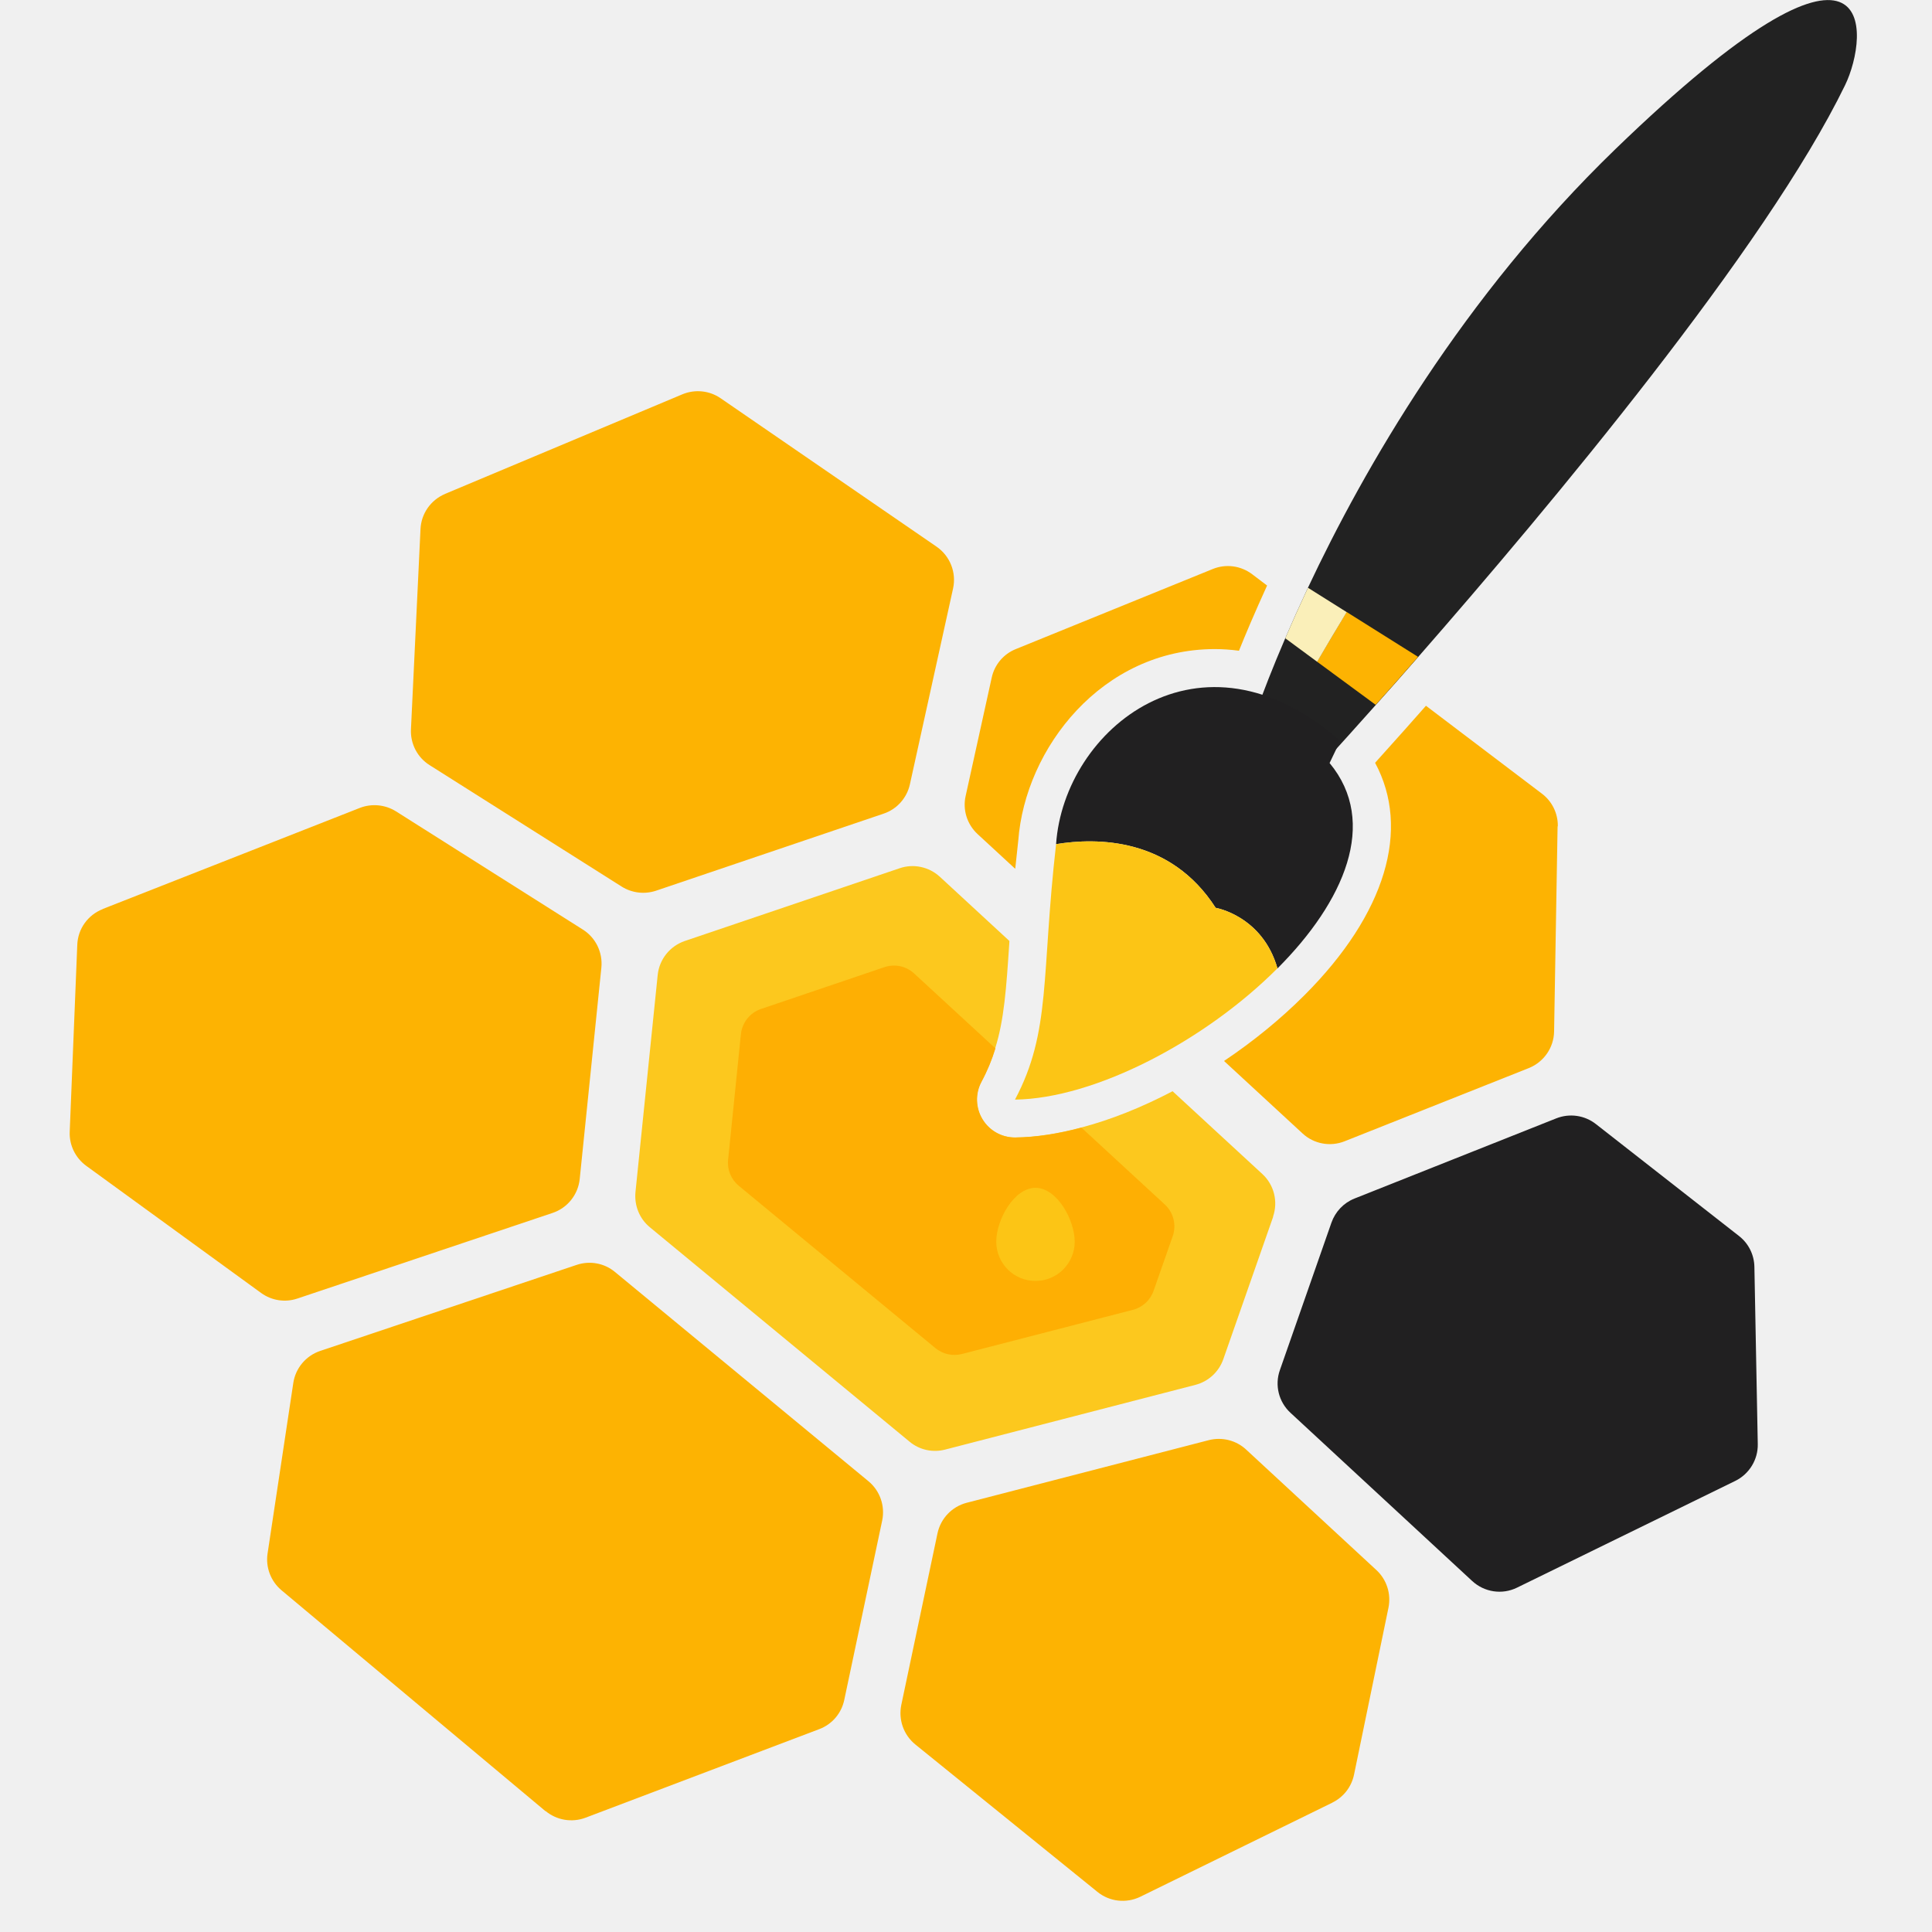
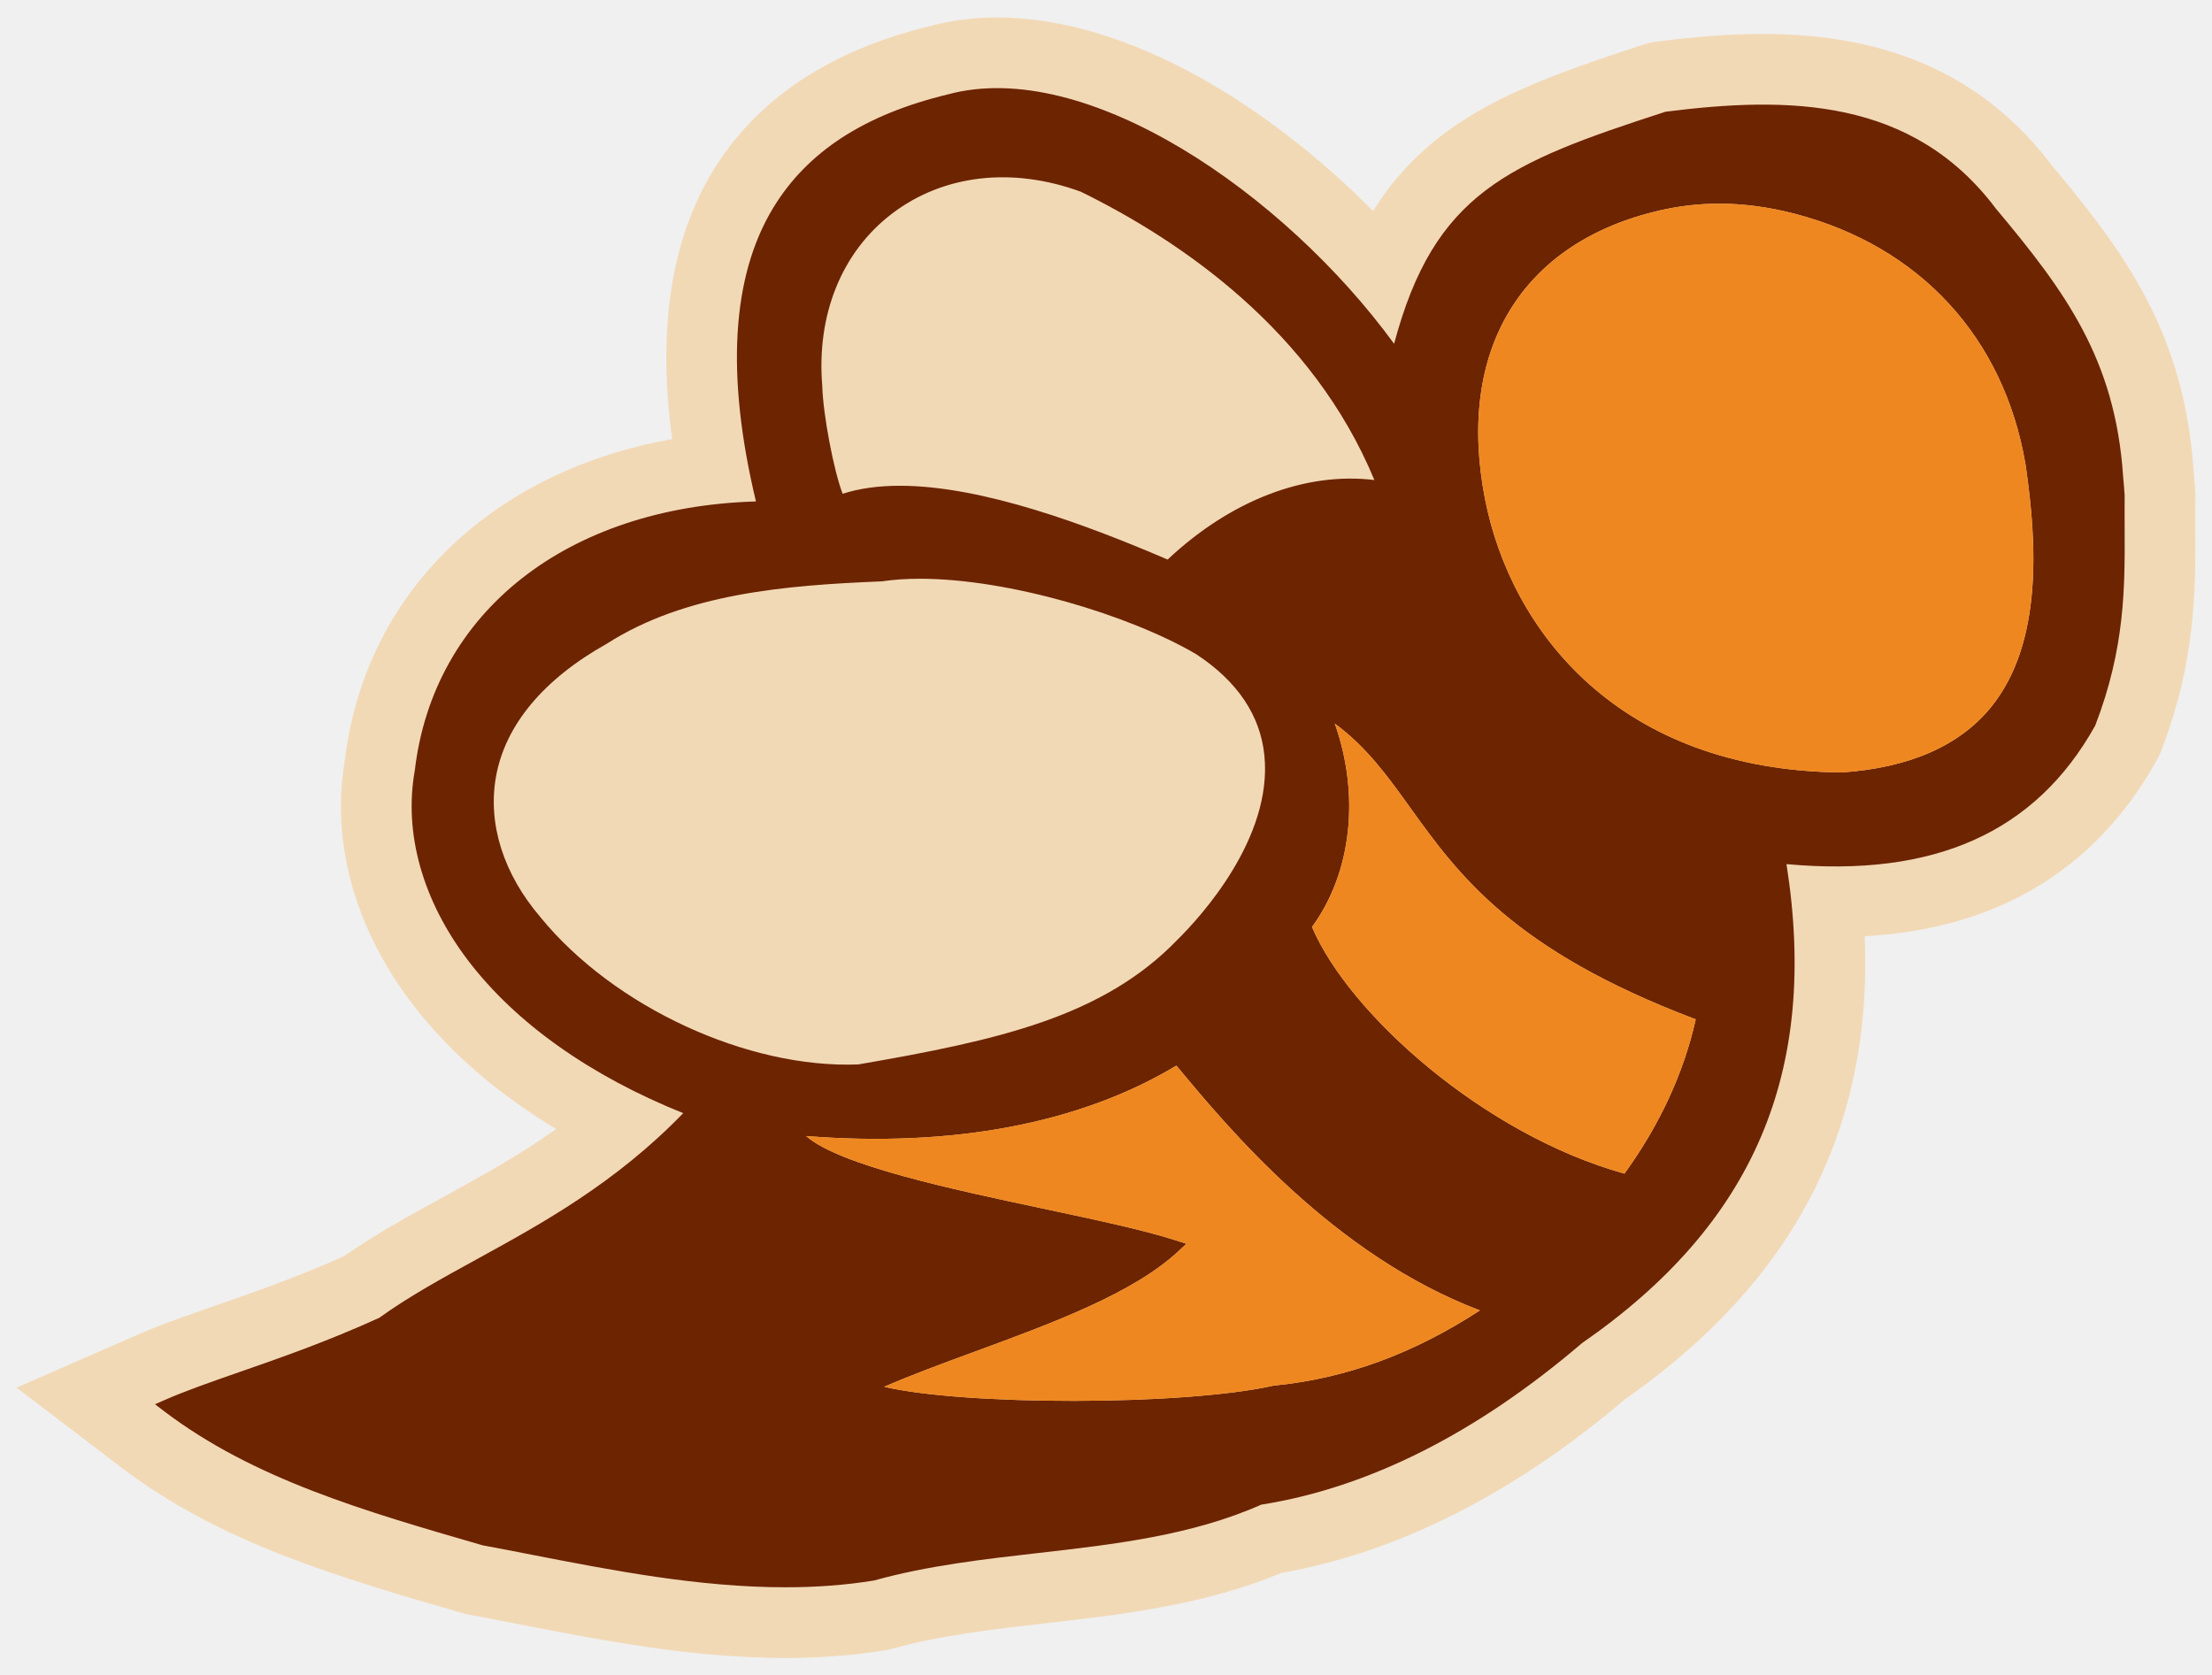
- <svg xmlns="http://www.w3.org/2000/svg" viewBox="-6 0 166 166">
-   <style>.d{display:none}@media (prefers-color-scheme: dark){.l{display:none}.d{display:inline}}</style>
-   <g class="l">
-     <path fill="#fdb302" d="M100.44,55.91c-.69-.09-1.38-.14-2.06-.14-9.7,0-16.3,8.53-16.89,16.46-.09.84-.18,1.65-.26,2.42l-3.23-2.98c-.91-.84-1.3-2.09-1.03-3.28l2.24-10.17c.24-1.11,1.02-2.03,2.07-2.45l16.92-6.88c1.13-.46,2.41-.29,3.39.45l1.28.97c-.51,1.12-1,2.22-1.44,3.25-.36.84-.68,1.62-.98,2.36Z" />
-     <path fill="#fdb302" d="M127.83,71l-.3,17.62c-.02,1.39-.88,2.63-2.17,3.15l-15.83,6.29c-1.23.49-2.64.23-3.61-.67l-6.75-6.23c2.48-1.66,4.83-3.57,6.92-5.66,6.98-6.99,9.13-14.26,6.06-19.96.73-.82,1.57-1.76,2.51-2.8.59-.66,1.21-1.36,1.86-2.1l9.96,7.55c.88.66,1.39,1.71,1.37,2.81Z" />
-     <path fill="#fcc81e" d="M103.39,104.55l-4.28,12.23c-.38,1.09-1.28,1.92-2.4,2.21l-21.5,5.56c-1.07.28-2.21.03-3.06-.68l-22.31-18.42c-.89-.73-1.35-1.86-1.24-3.02l1.91-18.66c.14-1.35,1.05-2.48,2.33-2.92l18.46-6.25c1.2-.41,2.52-.12,3.45.73l5.98,5.52c0,.07,0,.12-.01.19-.26,3.91-.44,6.56-1.21,9.03-.29.97-.68,1.91-1.2,2.88-.54,1.02-.5,2.24.1,3.22.59.97,1.65,1.56,2.78,1.56h.04c1.77-.02,3.68-.32,5.67-.85,2.55-.67,5.22-1.74,7.85-3.12l7.71,7.11c1.01.93,1.37,2.37.92,3.67Z" />
-     <path fill="#fdb302" d="M32.23,42.44l20.4-8.56c1.08-.45,2.32-.33,3.29.34l18.55,12.75c1.16.8,1.72,2.22,1.42,3.59l-3.71,16.83c-.26,1.18-1.12,2.14-2.26,2.52l-19.55,6.62c-.99.33-2.07.2-2.95-.35l-16.51-10.44c-1.05-.66-1.66-1.84-1.6-3.08l.82-17.2c.06-1.33.88-2.5,2.11-3.02Z" />
-     <path fill="#fdb302" d="M2.83,78.1l22.08-8.68c1.02-.4,2.18-.29,3.11.29l16.06,10.16c1.11.7,1.72,1.97,1.59,3.27l-1.86,18.16c-.14,1.35-1.05,2.49-2.34,2.92l-21.91,7.35c-1.06.36-2.22.18-3.13-.48l-15.02-10.92c-.93-.68-1.47-1.78-1.42-2.93l.65-16.06c.05-1.37.91-2.57,2.19-3.07Z" />
-     <path fill="#fdb302" d="M40.87,155.62l-22.68-18.98c-.92-.77-1.38-1.97-1.2-3.16l2.21-14.65c.19-1.28,1.09-2.35,2.32-2.76l22.03-7.39c1.13-.38,2.38-.15,3.29.61l21.78,17.98c.99.82,1.44,2.12,1.18,3.37l-3.26,15.42c-.24,1.15-1.05,2.1-2.15,2.51l-20.08,7.61c-1.17.44-2.48.22-3.44-.58Z" />
-     <path fill="#fdb302" d="M108.49,154.88l-16.51,8.09c-1.21.59-2.65.43-3.69-.42l-15.64-12.66c-1.01-.82-1.47-2.13-1.21-3.4l3.11-14.74c.27-1.28,1.24-2.3,2.51-2.63l20.8-5.38c1.14-.29,2.35.01,3.21.81l11.19,10.35c.89.82,1.28,2.05,1.04,3.23l-2.96,14.35c-.22,1.05-.9,1.93-1.86,2.4Z" />
-     <path fill="#212021" d="M120.49,135.84l-15.61-14.45c-1.01-.93-1.37-2.37-.91-3.67l4.43-12.67c.33-.94,1.05-1.7,1.98-2.07l17.34-6.89c1.14-.45,2.43-.27,3.4.49l12.3,9.62c.82.64,1.3,1.61,1.32,2.65l.29,15.22c.03,1.34-.73,2.58-1.93,3.17l-18.75,9.17c-1.28.63-2.81.4-3.86-.57Z" />
-     <path fill="#feaf03" d="M94.07,103.48l-7.15-6.59c-1.99.53-3.91.83-5.67.85h-.04c-1.14,0-2.19-.59-2.78-1.56-.6-.98-.64-2.21-.1-3.22.52-.97.9-1.91,1.2-2.88l-6.99-6.44c-.69-.64-1.67-.84-2.55-.54l-10.6,3.59c-.95.32-1.62,1.17-1.73,2.16l-1.1,10.8c-.09.85.26,1.69.91,2.23l16.9,13.95c.63.52,1.48.71,2.27.51l14.71-3.8c.83-.22,1.49-.83,1.77-1.64l1.64-4.68c.34-.96.07-2.04-.68-2.73Z" />
-     <path fill="#222" d="M152.53,7.32c-6.8,13.99-25.35,36.18-36.68,49.13-1.32,1.51-2.54,2.9-3.64,4.12-3.43,3.85-5.6,6.2-5.6,6.2l-5.38-3.56s.99-3.23,3.2-8.37c.57-1.33,1.22-2.78,1.95-4.34,4.82-10.25,13.29-24.99,26.42-37.69,22.87-22.11,21.82-9.79,19.73-5.49Z" />
-     <path fill="#fdb302" d="M115.84,56.44c-1.32,1.51-2.54,2.9-3.64,4.12l-5.04-3.71c.76-1.28,1.7-2.86,2.54-4.27l6.13,3.85Z" />
-     <path fill="#212021" d="M103.76,83.2c-1.29-4.52-5.31-5.2-5.31-5.2-3.89-6.06-10.23-6.04-13.71-5.47.68-9.9,12.39-19.45,24.41-8.87l-.91,1.9c4.24,5.11,1.24,11.92-4.47,17.64Z" />
-     <path fill="#fcc515" d="M103.76,83.2c-6.22,6.24-15.68,11.19-22.55,11.28,3.12-5.88,2.24-10.63,3.53-21.95,3.48-.57,9.82-.59,13.71,5.47,0,0,4.02.68,5.31,5.2Z" />
-     <path fill="#faefb9" d="M109.71,52.59c-.85,1.41-1.79,2.99-2.54,4.27l-2.74-2.02c.57-1.33,1.22-2.78,1.95-4.34l3.34,2.1Z" />
-     <path fill="#fcc515" d="M86.34,106.69c0,1.86-1.51,3.37-3.37,3.37s-3.37-1.51-3.37-3.37,1.51-4.63,3.37-4.63,3.37,2.77,3.37,4.63Z" />
-   </g>
-   <g class="d">
-     <path fill="#fdb302" d="M100.48,58.42c-.69-.09-1.38-.14-2.07-.14-9.7,0-16.31,8.53-16.9,16.47-.09.84-.18,1.65-.26,2.42l-3.23-2.98c-.91-.84-1.3-2.09-1.03-3.28l2.25-10.17c.24-1.11,1.02-2.03,2.07-2.45l16.92-6.88c1.13-.46,2.41-.29,3.39.45l1.28.97c-.51,1.13-1,2.22-1.44,3.26-.36.84-.68,1.63-.98,2.36Z" />
-     <path fill="#fdb302" d="M127.89,73.52l-.3,17.63c-.02,1.39-.88,2.63-2.17,3.15l-15.84,6.3c-1.23.49-2.64.23-3.62-.67l-6.76-6.23c2.48-1.66,4.83-3.57,6.92-5.66,6.98-6.99,9.13-14.27,6.07-19.97.73-.82,1.57-1.76,2.51-2.81.59-.66,1.21-1.36,1.86-2.1l9.96,7.56c.88.66,1.39,1.71,1.37,2.81Z" />
-     <path fill="#fcc81e" d="M103.44,107.08l-4.28,12.24c-.38,1.09-1.28,1.92-2.4,2.21l-21.51,5.56c-1.07.28-2.21.03-3.06-.68l-22.32-18.42c-.89-.73-1.35-1.86-1.24-3.02l1.91-18.67c.14-1.35,1.05-2.48,2.33-2.92l18.47-6.26c1.2-.41,2.52-.13,3.45.73l5.99,5.52c0,.07,0,.13-.01.19-.26,3.91-.44,6.57-1.21,9.03-.29.97-.68,1.91-1.2,2.88-.54,1.02-.5,2.25.1,3.22.59.97,1.65,1.57,2.78,1.57h.04c1.77-.02,3.69-.32,5.68-.85,2.55-.67,5.22-1.74,7.85-3.12l7.71,7.11c1.01.93,1.37,2.38.92,3.67Z" />
-     <path fill="#fdb302" d="M32.25,44.95l20.41-8.57c1.08-.45,2.32-.33,3.29.34l18.56,12.76c1.16.8,1.72,2.22,1.42,3.59l-3.72,16.83c-.26,1.18-1.12,2.14-2.26,2.53l-19.56,6.63c-.99.33-2.07.21-2.95-.35l-16.52-10.45c-1.05-.66-1.66-1.84-1.6-3.08l.82-17.21c.06-1.33.89-2.5,2.11-3.02Z" />
-     <path fill="#fdb302" d="M2.84,80.62l22.09-8.69c1.02-.4,2.18-.29,3.11.3l16.07,10.16c1.11.7,1.72,1.97,1.59,3.27l-1.86,18.17c-.14,1.35-1.05,2.49-2.34,2.92l-21.92,7.35c-1.06.36-2.22.18-3.13-.48l-15.03-10.93c-.93-.68-1.47-1.78-1.42-2.93l.65-16.07c.06-1.37.91-2.57,2.19-3.07Z" />
-     <path fill="#fdb302" d="M40.88,158.17l-22.69-18.99c-.92-.77-1.38-1.97-1.2-3.16l2.21-14.65c.19-1.28,1.09-2.35,2.32-2.76l22.04-7.39c1.13-.38,2.38-.15,3.3.61l21.79,17.99c.99.82,1.45,2.12,1.18,3.38l-3.26,15.43c-.24,1.15-1.06,2.1-2.16,2.52l-20.09,7.61c-1.17.44-2.48.22-3.44-.58Z" />
-     <path fill="#fdb302" d="M108.54,157.43l-16.51,8.09c-1.21.59-2.65.43-3.69-.42l-15.65-12.67c-1.01-.82-1.47-2.13-1.21-3.4l3.12-14.75c.27-1.28,1.24-2.3,2.51-2.63l20.81-5.39c1.14-.29,2.35.01,3.21.81l11.19,10.36c.89.82,1.28,2.05,1.04,3.23l-2.96,14.36c-.22,1.05-.9,1.93-1.86,2.4Z" />
-     <path fill="#fff" d="M120.55,138.38l-15.62-14.45c-1.01-.93-1.37-2.38-.91-3.67l4.43-12.68c.33-.94,1.05-1.7,1.98-2.07l17.34-6.89c1.14-.45,2.44-.27,3.4.49l12.31,9.63c.82.64,1.3,1.61,1.32,2.65l.29,15.22c.03,1.34-.73,2.58-1.94,3.17l-18.76,9.17c-1.28.63-2.82.4-3.86-.57Z" />
-     <path fill="#feaf03" d="M94.11,106.01l-7.15-6.59c-1.99.53-3.91.83-5.68.85h-.04c-1.14,0-2.19-.59-2.78-1.57-.6-.98-.64-2.21-.1-3.22.52-.97.9-1.91,1.2-2.88l-6.99-6.44c-.69-.64-1.67-.84-2.55-.54l-10.61,3.59c-.95.32-1.63,1.17-1.73,2.16l-1.1,10.8c-.09.85.26,1.69.91,2.23l16.91,13.95c.63.52,1.48.71,2.27.51l14.72-3.81c.83-.22,1.49-.83,1.77-1.64l1.64-4.68c.34-.96.07-2.04-.68-2.73Z" />
-     <path fill="#fff" d="M152.74,9.53c-6.98,14.34-26.14,37.17-36.92,49.49-1.29,1.48-2.47,2.83-3.56,4.03l-2.54-1.87c.28-.31.55-.61.83-.94,10.79-12.32,29.95-35.16,36.92-49.49.8-1.66,1.94-5.42.45-7.81-.54-.86-1.37-1.43-2.38-1.63,1.71-.88,3.15-1.31,4.35-1.31,1.44,0,2.61.61,3.3,1.72,1.49,2.38.35,6.15-.45,7.81Z" />
-     <path fill="#fdb302" d="M115.89,58.95c-1.32,1.51-2.54,2.9-3.64,4.13l-5.04-3.71c.76-1.28,1.7-2.86,2.54-4.27l6.14,3.85Z" />
-     <path fill="#fcc515" d="M103.81,85.72c-6.22,6.24-15.68,11.2-22.56,11.28,3.12-5.89,2.25-10.64,3.53-21.96,3.48-.57,9.82-.59,13.72,5.47,0,0,4.02.68,5.32,5.2Z" />
-     <path fill="#faefb9" d="M109.75,55.1c-.85,1.41-1.79,2.99-2.54,4.27l-2.75-2.02c.57-1.33,1.22-2.78,1.95-4.34l3.34,2.1Z" />
-     <path fill="#fcc515" d="M86.37,109.23c0,1.86-1.51,3.37-3.37,3.37s-3.37-1.51-3.37-3.37,1.51-4.63,3.37-4.63,3.37,2.77,3.37,4.63Z" />
-   </g>
+ <svg xmlns="http://www.w3.org/2000/svg" viewBox="72 147 566 428.5">
+   <path fill="#f2d9b6" d="M633.74,274.33c-.04,2.46-.03,5.03-.01,7.76.06,15.93.15,33.96-8.71,56.96l-.22.6-.65,1.38-.32.57c-15.65,27.95-40.76,43.06-74.69,44.96,2.04,49.36-18.13,88.24-61.24,118.39-28.63,24.32-58.24,39.28-88.03,44.51-19.75,8.25-41.08,10.69-59.97,12.84-13.27,1.51-27.01,3.07-39.33,6.49l-.46.13-1.14.26-.51.07c-7.99,1.31-16.58,1.97-25.54,1.97-23.86,0-47.36-4.58-68.09-8.62-4.25-.83-8.44-1.65-12.53-2.41l-.39-.06-1.02-.24-.47-.13c-31.87-9.22-61.96-17.91-87.51-37.38l-26.67-20.33,30.72-13.43c6.04-2.65,12.67-4.95,20.33-7.62,9.73-3.38,20.71-7.21,32.7-12.56,7.98-5.6,16.46-10.24,25.4-15.15,9.58-5.25,19.36-10.62,28.93-17.41-15.05-9.05-27.54-19.87-36.8-31.99-14.73-19.28-20.86-41.4-17.29-62.35,3.01-24.53,14.75-45.49,34-60.66,13.74-10.84,30.7-18.14,49.77-21.53-3.82-27.85-.35-50.84,10.37-68.53,11.17-18.4,29.91-30.92,55.71-37.18,5.4-1.44,11.14-2.17,17.08-2.17,33.68,0,69.77,22.85,96.18,49.52,14.74-23.65,37.51-32.28,69.08-42.54l.81-.27,1.96-.44.85-.11c10.49-1.33,19.09-1.95,27.08-1.95,32.53,0,56.65,10.95,73.75,33.45,19.17,22.88,33.99,43.26,36.41,78.2.16,1.67.29,3.41.41,5.21l.06.9v.87Z" />
+   <path fill="#6d2400" d="M615.66,273.86c-.13-1.75-.25-3.44-.41-5.05-2.01-29.89-14.78-47.23-32.53-68.41-21.41-28.5-53.22-28.78-84.41-24.83l-.3.07c-40.2,13.05-59,20.69-69.29,59.32-28.16-38.59-78.83-73.38-114.17-63.81-21.35,5.15-35.98,14.65-44.71,29.04-10.66,17.58-12.14,42.84-4.41,75.11-48.36,1.43-82.54,28.33-87.3,68.87-2.87,16.06,2.02,33.37,13.76,48.74,12.17,15.92,31.13,29.34,54.93,38.91-17.36,17.93-36.12,28.21-52.72,37.32-9.02,4.95-17.54,9.62-25.07,15.05-13.35,6.07-25.27,10.22-35.79,13.88-7.31,2.55-13.63,4.75-19.03,7.11l-2.55,1.12,2.21,1.69c22.87,17.41,51.38,25.66,81.58,34.39l.15.03c4.16.77,8.39,1.6,12.69,2.44,20.25,3.94,42.52,8.28,64.64,8.28,7.59,0,15.17-.51,22.64-1.72l.17-.04c13.69-3.8,28.14-5.44,42.11-7.03,19.2-2.19,39.06-4.45,56.88-12.35,27.46-4.35,55.07-18.25,82.07-41.33l.04-.03c43.97-30.46,60.63-69.44,52.28-122.53,37.88,3.45,63.71-8.12,78.93-35.33l.1-.21c7.63-19.82,7.56-35.35,7.5-50.37-.01-2.75-.03-5.48,0-8.19v-.14ZM300.25,201.66c13.14-10,30.74-12.04,48.32-5.6,25.7,12.61,59.28,35.56,75.1,73.76-17.67-2.14-36.74,5.16-52.9,20.35-20.35-8.72-47.2-18.88-68.5-18.88-5.28,0-10.23.62-14.65,2.05-2.19-5.52-5.03-20.17-5.22-27.59-1.52-18.23,4.99-34.3,17.85-44.09ZM210.36,381.77l-.02-.03c-9.53-11.12-13.58-23.91-11.43-36.01,2.36-13.2,12.14-24.95,28.37-34.03,20.14-12.89,45.8-14.95,70.35-15.95l.17-.02c2.97-.44,6.19-.65,9.59-.65,22.74,0,53.61,9.28,70.7,19.31,10.55,6.94,16.42,15.67,17.44,25.93,2.11,21.2-16.43,41.37-22.19,47.07-19.16,19.86-45.95,25.78-81.71,31.96-28.33,1.12-62.53-14.69-81.27-37.58ZM398.03,501.52l-.19.03c-23.37,5.19-79.25,5.08-99.59.28,6.92-3.02,14.84-5.93,23.15-8.98,19.94-7.34,40.56-14.92,52.13-25.71l2.05-1.9-2.66-.86c-8.29-2.67-20.72-5.31-33.88-8.11-23.5-4.99-52.15-11.07-60.79-18.6,37.51,2.97,70.17-3.22,94.75-18.01l.24.27c13.12,15.79,40.05,48.18,77.43,62.36-17.1,11.14-34.34,17.43-52.64,19.23ZM487.66,447.29c-35.84-9.93-70.46-40.8-79.95-63.11,10.18-13.9,12.31-33.75,5.83-52.05,8.2,6.08,13.4,13.32,19.29,21.51,12.3,17.11,26.23,36.49,73.07,54.17-3.07,13.72-9.2,26.99-18.24,39.48ZM581.5,327.88c-8.05,9.93-20.92,15.58-38.25,16.77-57.26-.55-84.69-36.47-91.26-69.91-7.47-38.09,9.23-65.71,44.67-73.89,5.04-1.16,10.1-1.74,15.25-1.74,6.31,0,12.75.87,19.43,2.61,31.89,8.33,53.36,31.61,58.91,63.91.1.49.16.98.23,1.54,2.56,18.14,4.42,44.17-8.98,60.71Z" />
+   <path fill="#ef8720" d="M450.67,482.29c-17.1,11.14-34.34,17.43-52.64,19.23l-.19.03c-23.37,5.19-79.25,5.08-99.59.28,6.92-3.02,14.84-5.93,23.15-8.98,19.94-7.34,40.56-14.92,52.13-25.71l2.05-1.9-2.66-.86c-8.29-2.67-20.72-5.31-33.88-8.11-23.5-4.99-52.15-11.07-60.79-18.6,37.51,2.97,70.17-3.22,94.75-18.01l.24.27c13.12,15.79,40.05,48.18,77.43,62.36Z" />
+   <path fill="#ef8720" d="M505.9,407.81c-3.07,13.72-9.2,26.99-18.24,39.48-35.84-9.93-70.46-40.8-79.95-63.11,10.18-13.9,12.31-33.75,5.83-52.05,8.2,6.08,13.4,13.32,19.29,21.51,12.3,17.11,26.23,36.49,73.07,54.17Z" />
+   <path fill="#ef8720" d="M581.5,327.88c-8.05,9.93-20.92,15.58-38.25,16.77-57.26-.55-84.69-36.47-91.26-69.91-7.47-38.09,9.23-65.71,44.67-73.89,5.04-1.16,10.1-1.74,15.25-1.74,6.31,0,12.75.87,19.43,2.61,31.89,8.33,53.36,31.61,58.91,63.91.1.49.16.98.23,1.54,2.56,18.14,4.42,44.17-8.98,60.71Z" />
</svg>
